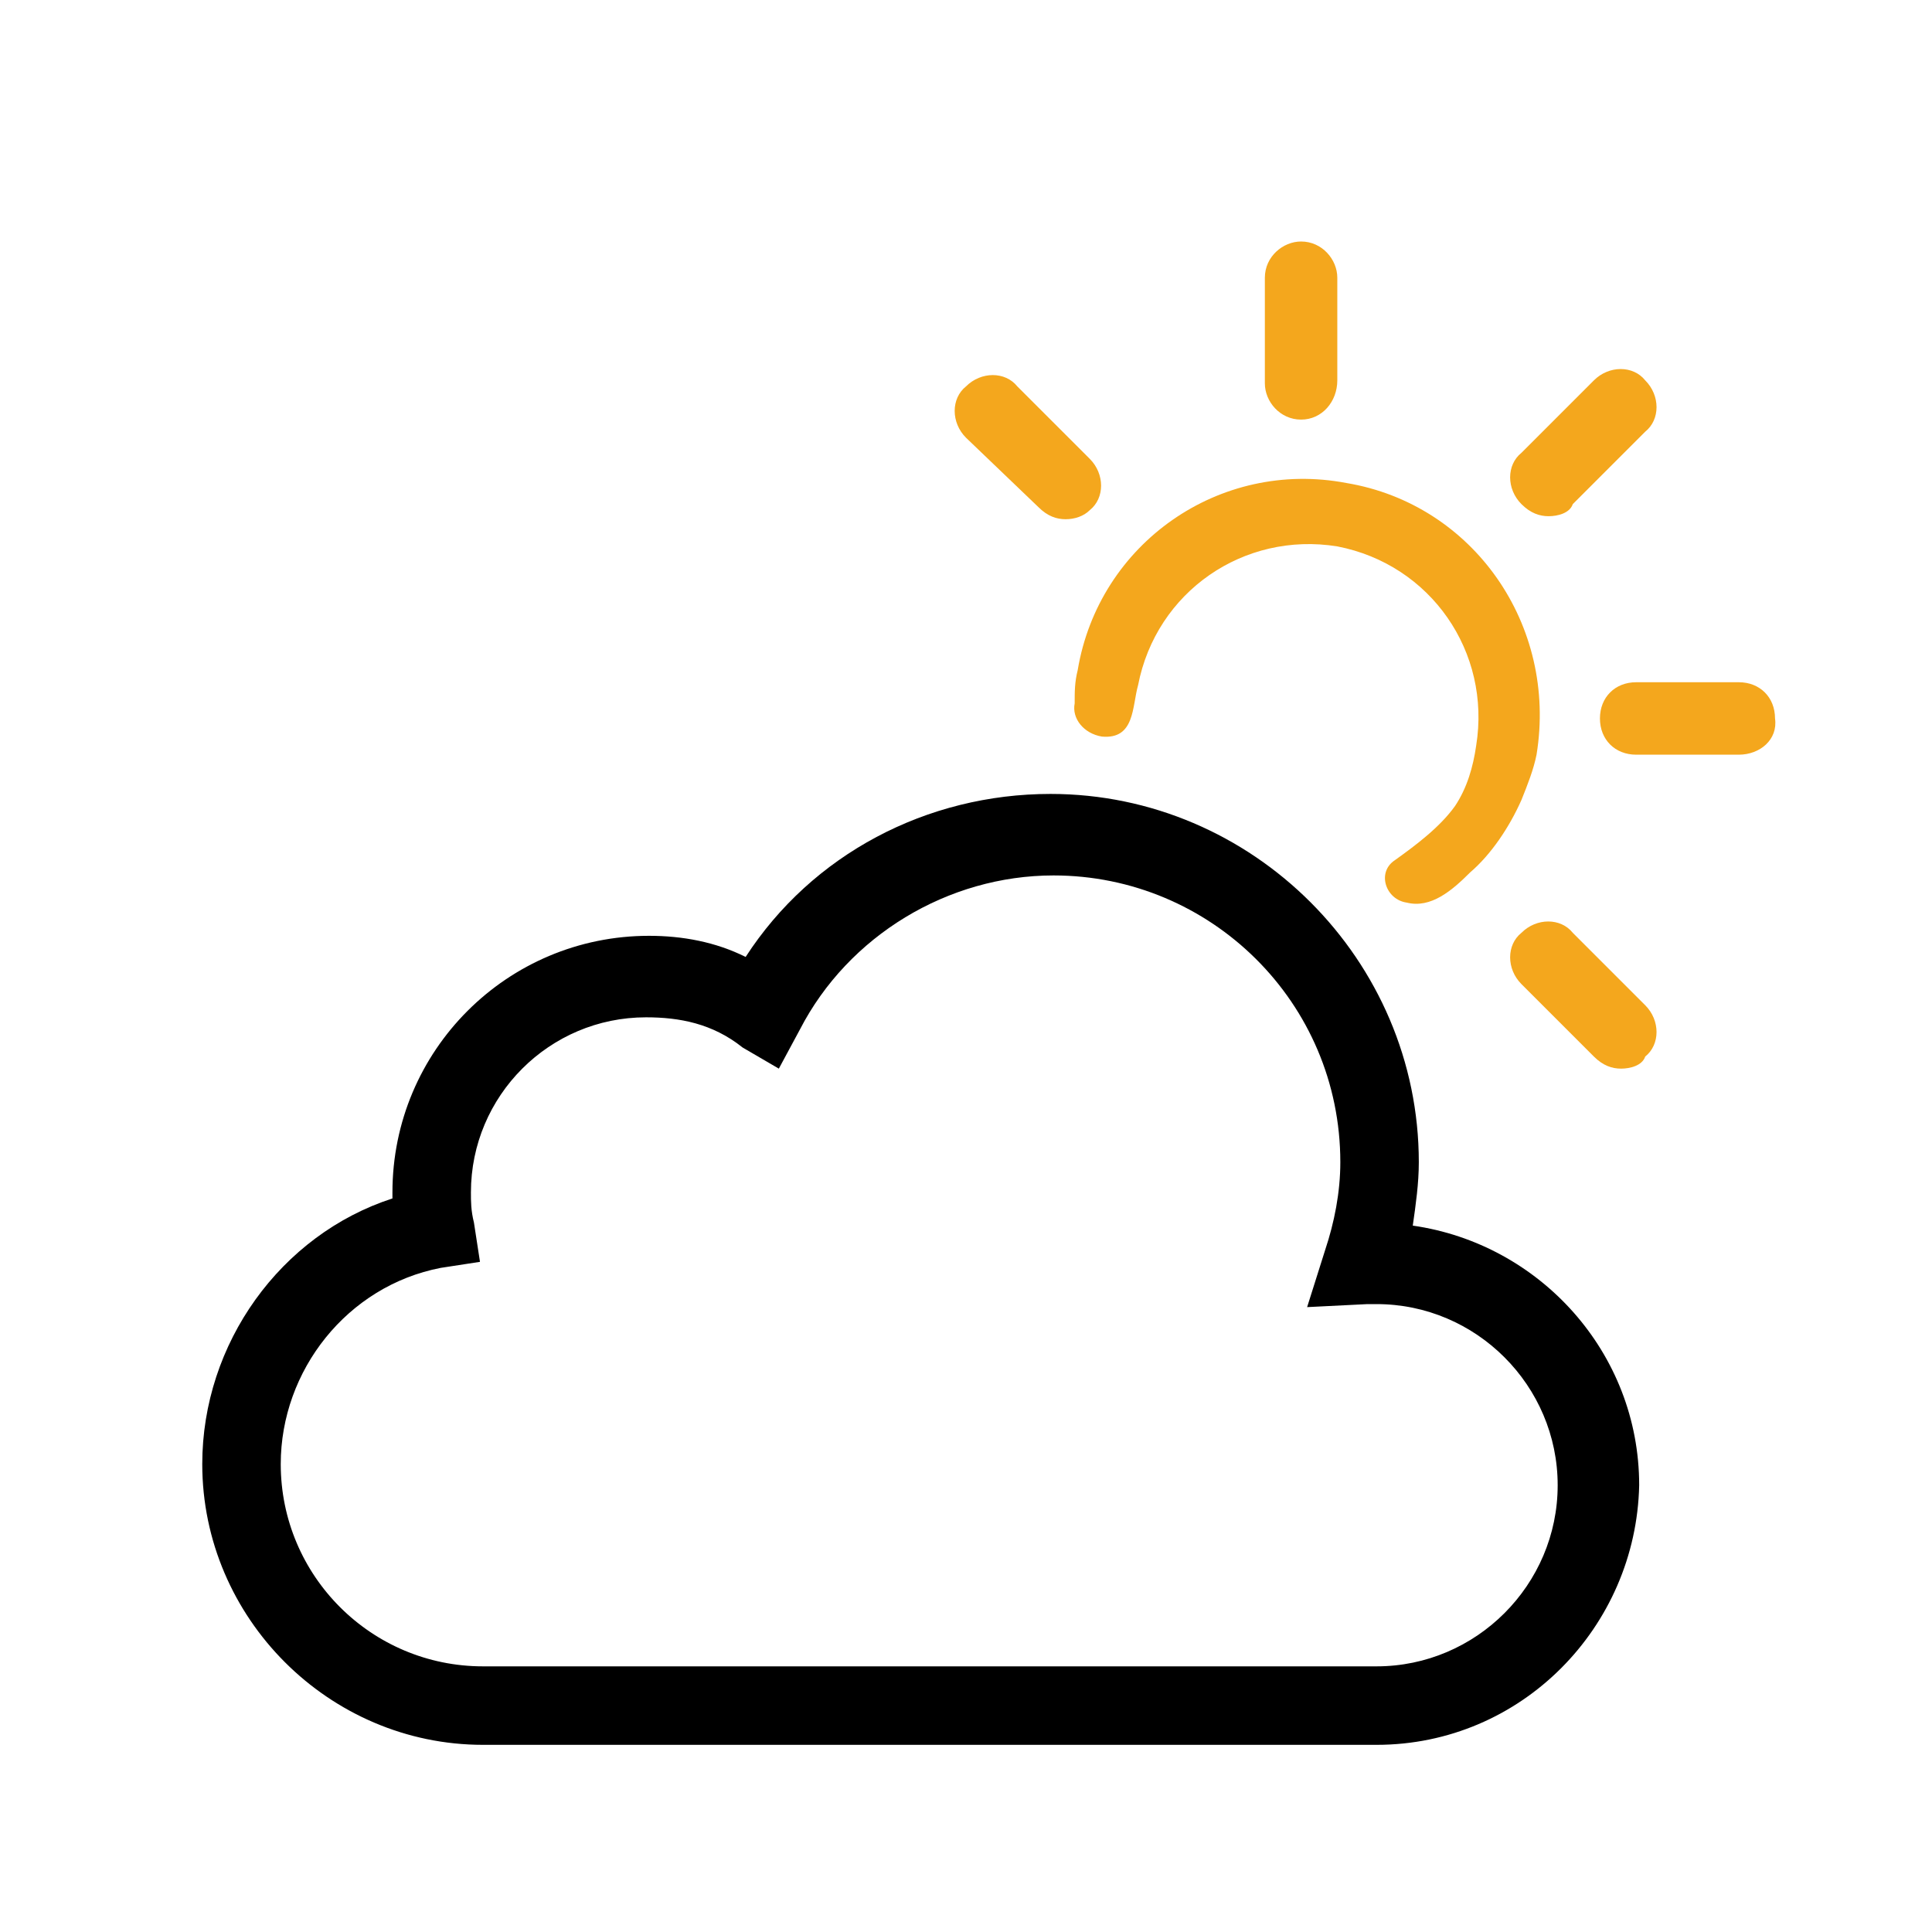
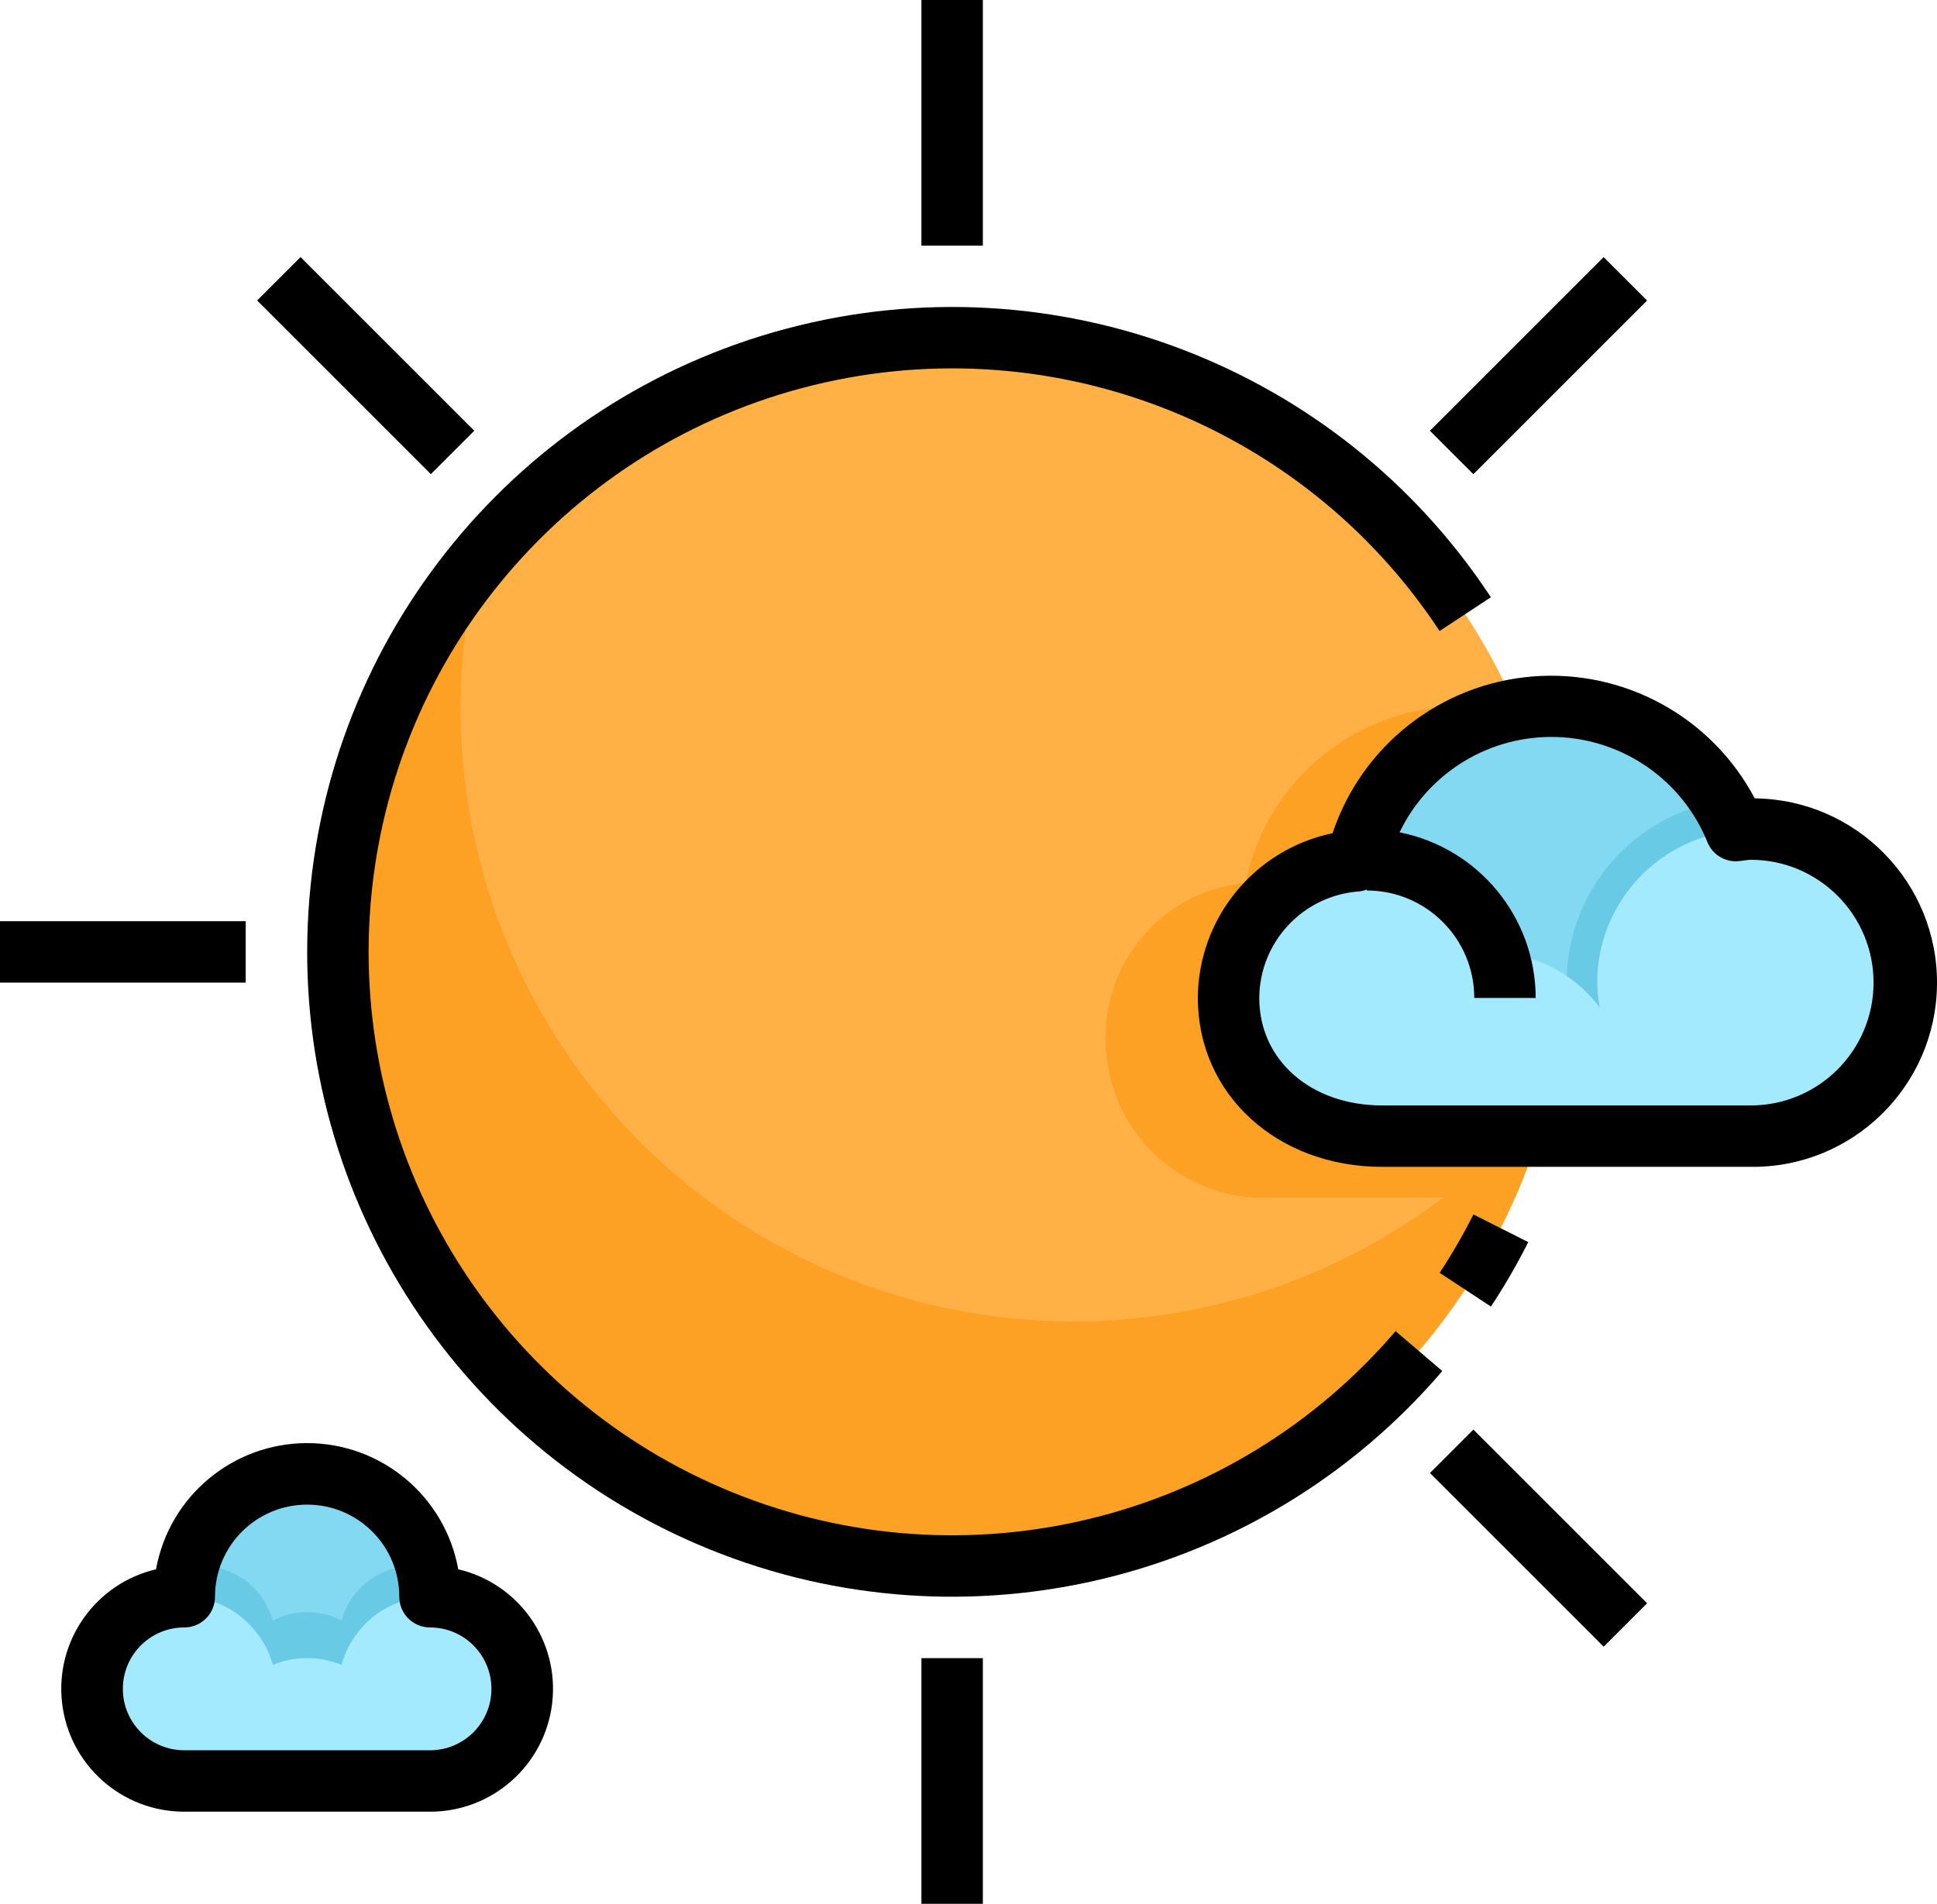
- <svg xmlns="http://www.w3.org/2000/svg" id="weather-icon-partlysunny" class="weather-icon weather-icon-black partlysunny" viewBox="0 0 64 64">
-   <style>.st0{fill:#F4A71D;}</style>
-   <path class="st0" d="M43.1 13.9c-.7 0-1.2-.6-1.2-1.2V9.2c0-.7.6-1.2 1.2-1.2.7 0 1.2.6 1.2 1.2v3.4c0 .7-.5 1.3-1.2 1.3zM57.6 25h-3.4c-.7 0-1.2-.5-1.2-1.2s.5-1.2 1.2-1.2h3.4c.7 0 1.2.5 1.2 1.2.1.7-.5 1.2-1.2 1.2zM51.3 17.1c-.3 0-.6-.1-.9-.4-.5-.5-.5-1.3 0-1.7l2.4-2.4c.5-.5 1.3-.5 1.7 0 .5.5.5 1.3 0 1.7l-2.4 2.4c-.1.3-.5.4-.8.4zM53.7 35.4c-.3 0-.6-.1-.9-.4l-2.4-2.4c-.5-.5-.5-1.3 0-1.7.5-.5 1.3-.5 1.7 0l2.4 2.4c.5.5.5 1.3 0 1.7-.1.3-.5.4-.8.4zM35.3 17.2c-.3 0-.6-.1-.9-.4L32 14.5c-.5-.5-.5-1.3 0-1.7.5-.5 1.3-.5 1.7 0l2.4 2.4c.5.5.5 1.3 0 1.7-.2.2-.5.3-.8.3z" />
-   <path d="M45.6 57.8H16c-5.1 0-9.3-4.2-9.3-9.3 0-4 2.6-7.6 6.3-8.8v-.2c0-4.7 3.8-8.5 8.5-8.5 1.1 0 2.2.2 3.2.7 2.2-3.4 6-5.4 10.1-5.4 6.7 0 12.2 5.5 12.2 12.2 0 .7-.1 1.4-.2 2.1 4.2.6 7.5 4.2 7.5 8.6-.1 4.7-3.9 8.6-8.7 8.6zM21.4 33.7c-3.2 0-5.8 2.6-5.8 5.8 0 .3 0 .6.1 1l.2 1.3-1.3.2c-3.1.6-5.3 3.4-5.3 6.5 0 3.7 3 6.7 6.7 6.7h29.6c3.3 0 6-2.7 6-6s-2.7-6-6-6h-.3l-2 .1.6-1.9c.3-.9.5-1.9.5-2.9 0-5.3-4.3-9.5-9.5-9.5-3.5 0-6.8 2-8.4 5.1l-.7 1.3-1.2-.7c-1-.8-2.1-1-3.2-1z" />
-   <path class="st0" d="M44.6 16c-4.2-.8-8.2 2-8.9 6.2-.1.4-.1.7-.1 1.1-.1.5.3 1 .9 1.1 1.1.1 1-1 1.2-1.7.6-3.1 3.5-5.1 6.6-4.6 3.1.6 5.1 3.5 4.6 6.6-.1.7-.3 1.4-.7 2-.5.7-1.3 1.3-2 1.8-.6.4-.3 1.3.4 1.4.8.2 1.5-.4 2.1-1 .7-.6 1.3-1.5 1.7-2.4.2-.5.4-1 .5-1.5.7-4.3-2.1-8.3-6.3-9z" />
+ <svg xmlns="http://www.w3.org/2000/svg" width="63.066" height="62" viewBox="0 0 63.066 62">
+   <g transform="translate(-1 -1)">
+     <circle cx="20" cy="20" r="20" transform="translate(12 12)" fill="#ffb145" />
+     <path d="M51.409,36.748c-.36.435-.743.849-1.138,1.252H46c-3,0-5-2.01-5-4.5a4.488,4.488,0,0,1,4.17-4.47A6.508,6.508,0,0,1,50,24.2a6.777,6.777,0,0,0-1.542-.2,7.179,7.179,0,0,0-6.906,5.749A5.036,5.036,0,0,0,37,34.857,5.145,5.145,0,0,0,42.455,40h5.533a19.959,19.959,0,0,1-31.4-20.748A19.991,19.991,0,1,0,50.307,40h.018a19.923,19.923,0,0,0,.757-2h-.035C51.177,37.587,51.306,37.172,51.409,36.748Z" fill="#fca124" />
+     <path d="M45.17,29.03a6.5,6.5,0,0,1,12.35-.98A3.906,3.906,0,0,1,58,28a5,5,0,1,1,0,10H46c-3,0-5-2.01-5-4.5a4.488,4.488,0,0,1,4.17-4.47Z" fill="#a4eaff" />
+     <path d="M49.732,32.023A4.471,4.471,0,0,1,53.081,33.8,4.92,4.92,0,0,1,53,33a4.984,4.984,0,0,1,4.519-4.952,6.5,6.5,0,0,0-12.349.982c-.017,0-.032.007-.048.008.127-.011.248-.038.378-.038A4.488,4.488,0,0,1,49.732,32.023Z" fill="#83d9f2" />
+     <path d="M52.011,32.787a4.521,4.521,0,0,1,1.07,1.014A4.92,4.92,0,0,1,53,33a4.984,4.984,0,0,1,4.519-4.952c-.01-.024-.025-.046-.035-.07a6.427,6.427,0,0,0-.463-.891,5.991,5.991,0,0,0-5.01,5.7Z" fill="#69cae6" />
+     <path d="M15,53a4,4,0,1,0-8,0,3,3,0,0,0,0,6h8a3,3,0,1,0,0-6Z" fill="#a4eaff" />
+     <path d="M9.884,55.22a2.941,2.941,0,0,1,2.232,0A2.992,2.992,0,0,1,15,53a4,4,0,1,0-8,0,2.992,2.992,0,0,1,2.884,2.22Z" fill="#83d9f2" />
+     <path d="M14.87,52.037a2.412,2.412,0,0,0-2.751,1.739,2.406,2.406,0,0,0-2.238,0A2.412,2.412,0,0,0,7.13,52.037,3.973,3.973,0,0,0,7,53a2.961,2.961,0,0,1,2.335,1.147,3.016,3.016,0,0,1,.548,1.069h0a2.941,2.941,0,0,1,2.232,0h0a3.016,3.016,0,0,1,.548-1.069A2.961,2.961,0,0,1,15,53a3.973,3.973,0,0,0-.13-.963Z" fill="#69cae6" />
+     <path d="M46.439,44.35a19,19,0,1,1,1.432-22.8l1.67-1.1a21,21,0,1,0-1.582,25.2Z" />
+     <path d="M50.758,41.451l-1.785-.9a19.271,19.271,0,0,1-1.1,1.9l1.67,1.1a21.115,21.115,0,0,0,1.215-2.1Z" />
+     <rect width="2" height="8" transform="translate(31 1)" />
+     <rect width="2" height="8" transform="translate(31 55)" />
+     <rect width="8" height="2" transform="translate(1 31)" />
+     <rect width="2" height="7.999" transform="translate(47.557 48.971) rotate(-45)" />
+     <rect width="2" height="7.999" transform="matrix(0.707, -0.707, 0.707, 0.707, 9.372, 10.786)" />
+     <rect width="7.999" height="2" transform="translate(47.556 15.029) rotate(-45)" />
+     <path d="M58.132,27a7.5,7.5,0,0,0-13.745,1.134A5.511,5.511,0,0,0,40,33.5c0,3.136,2.579,5.5,6,5.5H58a6,6,0,0,0,.132-12ZM58,37H46c-2.317,0-4-1.472-4-3.5a3.5,3.5,0,0,1,3.246-3.469.982.982,0,0,0,.254-.061V30A3.5,3.5,0,0,1,49,33.5h2a5.508,5.508,0,0,0-4.432-5.394,5.483,5.483,0,0,1,10.024.32.992.992,0,0,0,1.022.618l.205-.025A1.354,1.354,0,0,1,58,29a4,4,0,1,1,0,8Z" />
+     <path d="M15.92,52.106a5,5,0,0,0-9.84,0A4,4,0,0,0,7,60h8a4,4,0,0,0,.92-7.894ZM15,58H7a2,2,0,0,1,0-4,1,1,0,0,0,1-1,3,3,0,0,1,6,0,1,1,0,0,0,1,1,2,2,0,1,1,0,4Z" />
+   </g>
</svg>
